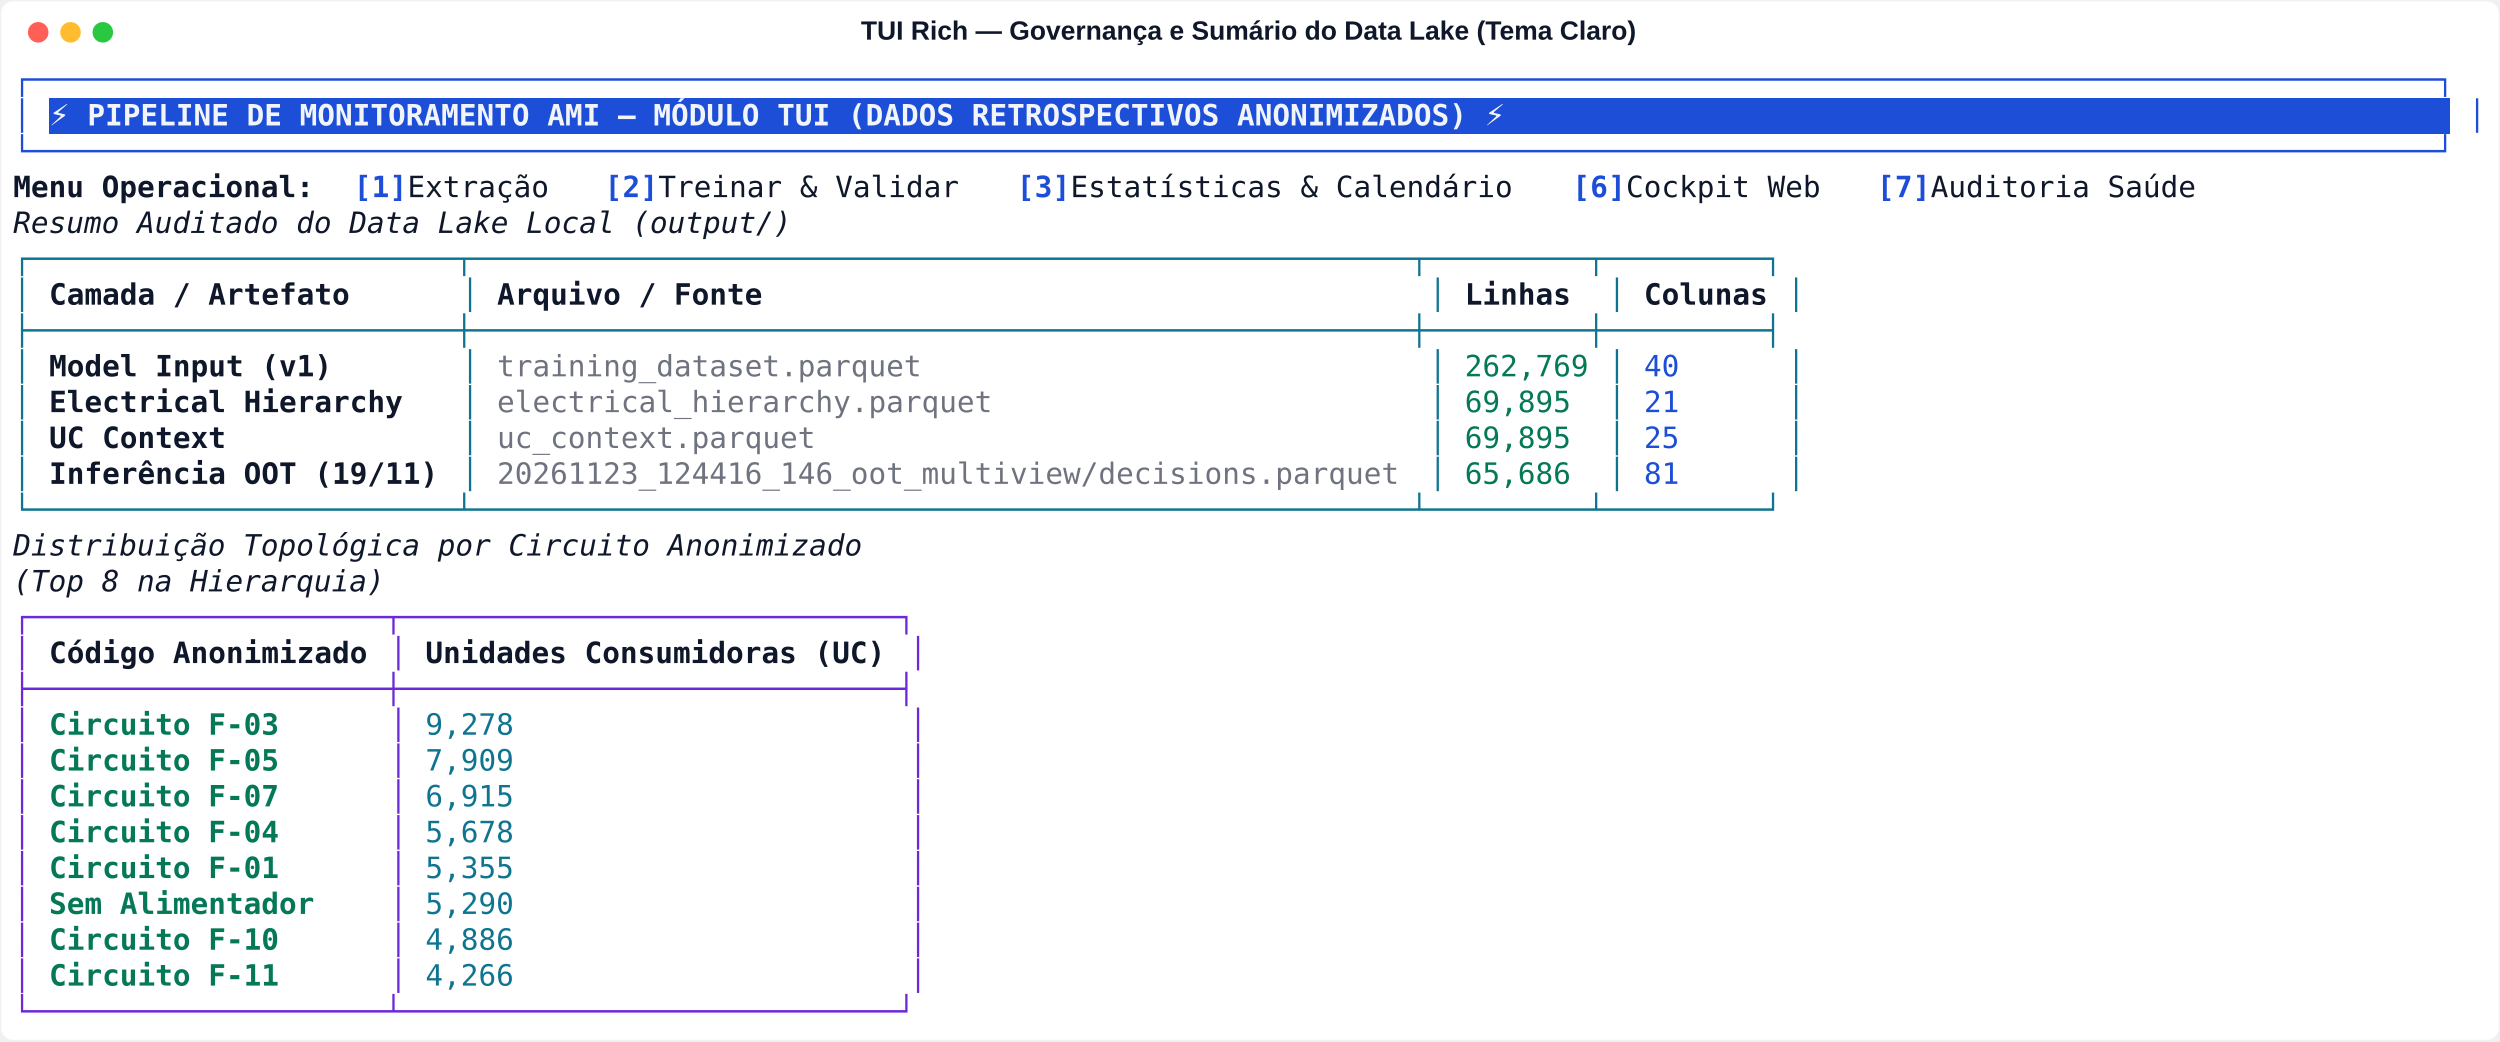
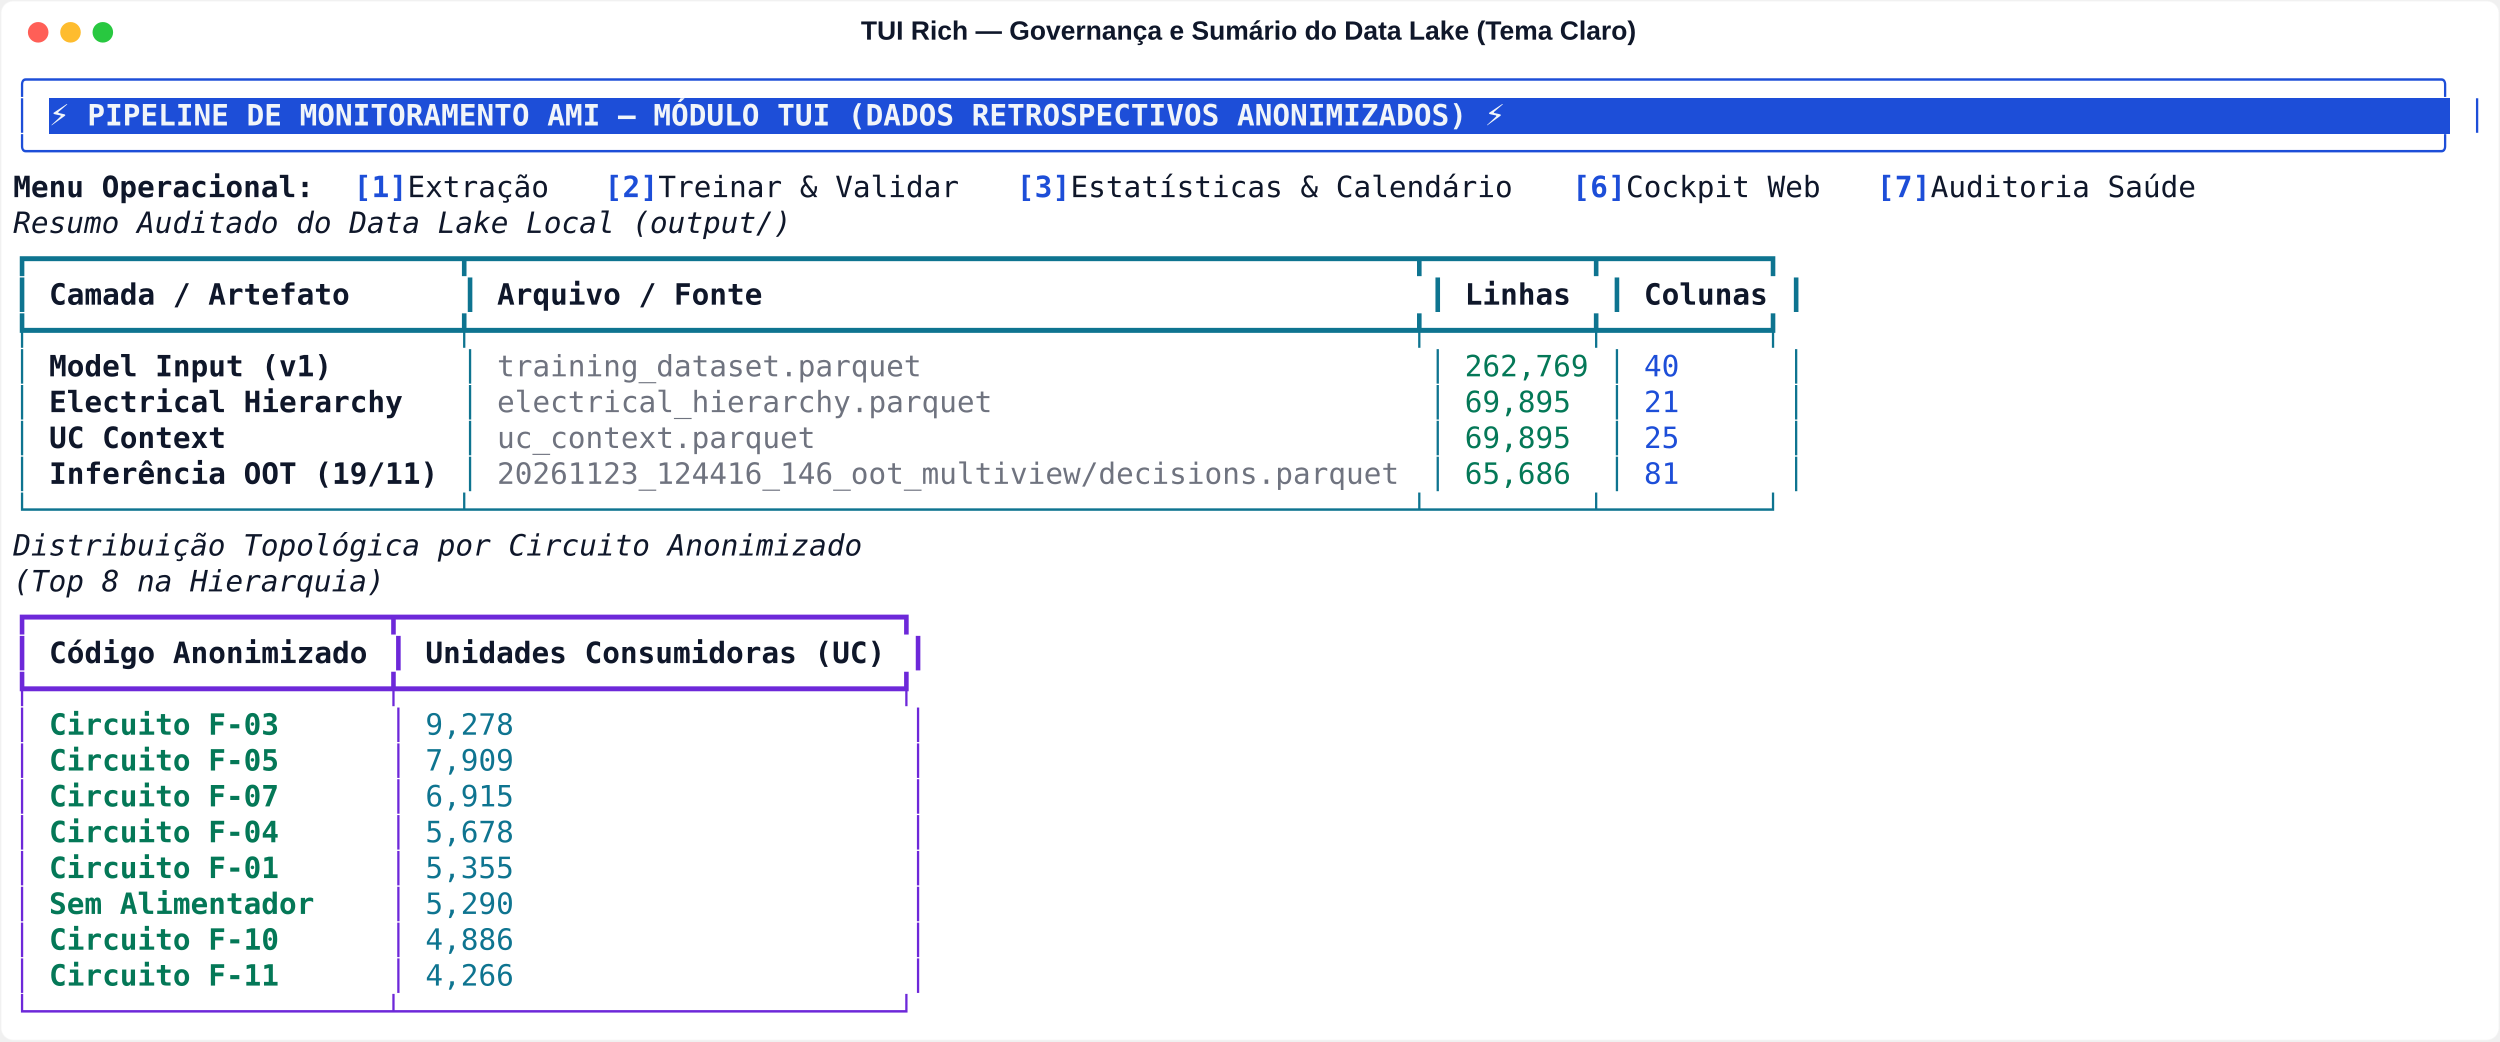
<svg xmlns="http://www.w3.org/2000/svg" class="rich-terminal" viewBox="0 0 1702 708.8">
  <style>

    @font-face {
        font-family: "Fira Code";
        src: local("FiraCode-Regular"),
                url("https://cdnjs.cloudflare.com/ajax/libs/firacode/6.2.0/woff2/FiraCode-Regular.woff2") format("woff2"),
                url("https://cdnjs.cloudflare.com/ajax/libs/firacode/6.2.0/woff/FiraCode-Regular.woff") format("woff");
        font-style: normal;
        font-weight: 400;
    }
    @font-face {
        font-family: "Fira Code";
        src: local("FiraCode-Bold"),
                url("https://cdnjs.cloudflare.com/ajax/libs/firacode/6.2.0/woff2/FiraCode-Bold.woff2") format("woff2"),
                url("https://cdnjs.cloudflare.com/ajax/libs/firacode/6.2.0/woff/FiraCode-Bold.woff") format("woff");
        font-style: bold;
        font-weight: 700;
    }

-     .terminal-2802839238-matrix {
+     .terminal-1810362318-matrix {
        font-family: Fira Code, monospace;
        font-size: 20px;
        line-height: 24.4px;
        font-variant-east-asian: full-width;
    }

-     .terminal-2802839238-title {
+     .terminal-1810362318-title {
        font-size: 18px;
        font-weight: bold;
        font-family: arial;
    }

-     .terminal-2802839238-r1 { fill: #1d4ed8 }
- .terminal-2802839238-r2 { fill: #0f172a }
- .terminal-2802839238-r3 { fill: #f1f5f9;font-weight: bold }
- .terminal-2802839238-r4 { fill: #0f172a;font-weight: bold }
- .terminal-2802839238-r5 { fill: #1d4ed8;font-weight: bold }
- .terminal-2802839238-r6 { fill: #0f172a;font-style: italic; }
- .terminal-2802839238-r7 { fill: #0e7490 }
- .terminal-2802839238-r8 { fill: #6f737f }
- .terminal-2802839238-r9 { fill: #047857 }
- .terminal-2802839238-r10 { fill: #6d28d9 }
- .terminal-2802839238-r11 { fill: #047857;font-weight: bold }
+     .terminal-1810362318-r1 { fill: #1d4ed8 }
+ .terminal-1810362318-r2 { fill: #0f172a }
+ .terminal-1810362318-r3 { fill: #f1f5f9;font-weight: bold }
+ .terminal-1810362318-r4 { fill: #0f172a;font-weight: bold }
+ .terminal-1810362318-r5 { fill: #1d4ed8;font-weight: bold }
+ .terminal-1810362318-r6 { fill: #0f172a;font-style: italic; }
+ .terminal-1810362318-r7 { fill: #0e7490 }
+ .terminal-1810362318-r8 { fill: #6f737f }
+ .terminal-1810362318-r9 { fill: #047857 }
+ .terminal-1810362318-r10 { fill: #6d28d9 }
+ .terminal-1810362318-r11 { fill: #047857;font-weight: bold }
    </style>
  <defs>
-     <clipPath id="terminal-2802839238-clip-terminal">
+     <clipPath id="terminal-1810362318-clip-terminal">
      <rect x="0" y="0" width="1682.6" height="657.8" />
    </clipPath>
-     <clipPath id="terminal-2802839238-line-0">
+     <clipPath id="terminal-1810362318-line-0">
      <rect x="0" y="1.5" width="1683.6" height="24.65" />
    </clipPath>
-     <clipPath id="terminal-2802839238-line-1">
+     <clipPath id="terminal-1810362318-line-1">
      <rect x="0" y="25.9" width="1683.6" height="24.65" />
    </clipPath>
-     <clipPath id="terminal-2802839238-line-2">
+     <clipPath id="terminal-1810362318-line-2">
      <rect x="0" y="50.3" width="1683.6" height="24.65" />
    </clipPath>
-     <clipPath id="terminal-2802839238-line-3">
+     <clipPath id="terminal-1810362318-line-3">
      <rect x="0" y="74.7" width="1683.6" height="24.65" />
    </clipPath>
-     <clipPath id="terminal-2802839238-line-4">
+     <clipPath id="terminal-1810362318-line-4">
      <rect x="0" y="99.1" width="1683.6" height="24.65" />
    </clipPath>
-     <clipPath id="terminal-2802839238-line-5">
+     <clipPath id="terminal-1810362318-line-5">
      <rect x="0" y="123.5" width="1683.6" height="24.65" />
    </clipPath>
-     <clipPath id="terminal-2802839238-line-6">
+     <clipPath id="terminal-1810362318-line-6">
      <rect x="0" y="147.9" width="1683.6" height="24.65" />
    </clipPath>
-     <clipPath id="terminal-2802839238-line-7">
+     <clipPath id="terminal-1810362318-line-7">
      <rect x="0" y="172.3" width="1683.6" height="24.65" />
    </clipPath>
-     <clipPath id="terminal-2802839238-line-8">
+     <clipPath id="terminal-1810362318-line-8">
      <rect x="0" y="196.7" width="1683.6" height="24.65" />
    </clipPath>
-     <clipPath id="terminal-2802839238-line-9">
+     <clipPath id="terminal-1810362318-line-9">
      <rect x="0" y="221.1" width="1683.6" height="24.65" />
    </clipPath>
-     <clipPath id="terminal-2802839238-line-10">
+     <clipPath id="terminal-1810362318-line-10">
      <rect x="0" y="245.5" width="1683.6" height="24.65" />
    </clipPath>
-     <clipPath id="terminal-2802839238-line-11">
+     <clipPath id="terminal-1810362318-line-11">
      <rect x="0" y="269.9" width="1683.6" height="24.65" />
    </clipPath>
-     <clipPath id="terminal-2802839238-line-12">
+     <clipPath id="terminal-1810362318-line-12">
      <rect x="0" y="294.3" width="1683.6" height="24.65" />
    </clipPath>
-     <clipPath id="terminal-2802839238-line-13">
+     <clipPath id="terminal-1810362318-line-13">
      <rect x="0" y="318.7" width="1683.6" height="24.65" />
    </clipPath>
-     <clipPath id="terminal-2802839238-line-14">
+     <clipPath id="terminal-1810362318-line-14">
      <rect x="0" y="343.1" width="1683.6" height="24.65" />
    </clipPath>
-     <clipPath id="terminal-2802839238-line-15">
+     <clipPath id="terminal-1810362318-line-15">
      <rect x="0" y="367.5" width="1683.6" height="24.65" />
    </clipPath>
-     <clipPath id="terminal-2802839238-line-16">
+     <clipPath id="terminal-1810362318-line-16">
      <rect x="0" y="391.9" width="1683.6" height="24.65" />
    </clipPath>
-     <clipPath id="terminal-2802839238-line-17">
+     <clipPath id="terminal-1810362318-line-17">
      <rect x="0" y="416.3" width="1683.6" height="24.65" />
    </clipPath>
-     <clipPath id="terminal-2802839238-line-18">
+     <clipPath id="terminal-1810362318-line-18">
      <rect x="0" y="440.7" width="1683.6" height="24.65" />
    </clipPath>
-     <clipPath id="terminal-2802839238-line-19">
+     <clipPath id="terminal-1810362318-line-19">
      <rect x="0" y="465.1" width="1683.6" height="24.65" />
    </clipPath>
-     <clipPath id="terminal-2802839238-line-20">
+     <clipPath id="terminal-1810362318-line-20">
      <rect x="0" y="489.5" width="1683.6" height="24.65" />
    </clipPath>
-     <clipPath id="terminal-2802839238-line-21">
+     <clipPath id="terminal-1810362318-line-21">
      <rect x="0" y="513.9" width="1683.6" height="24.65" />
    </clipPath>
-     <clipPath id="terminal-2802839238-line-22">
+     <clipPath id="terminal-1810362318-line-22">
      <rect x="0" y="538.3" width="1683.6" height="24.65" />
    </clipPath>
-     <clipPath id="terminal-2802839238-line-23">
+     <clipPath id="terminal-1810362318-line-23">
      <rect x="0" y="562.7" width="1683.6" height="24.65" />
    </clipPath>
-     <clipPath id="terminal-2802839238-line-24">
+     <clipPath id="terminal-1810362318-line-24">
      <rect x="0" y="587.1" width="1683.6" height="24.65" />
    </clipPath>
-     <clipPath id="terminal-2802839238-line-25">
+     <clipPath id="terminal-1810362318-line-25">
      <rect x="0" y="611.5" width="1683.6" height="24.65" />
    </clipPath>
  </defs>
  <rect fill="#ffffff" stroke="rgba(255,255,255,0.35)" stroke-width="1" x="1" y="1" width="1700" height="706.8" rx="8" />
-   <text class="terminal-2802839238-title" fill="#0f172a" text-anchor="middle" x="850" y="27">TUI Rich — Governança e Sumário do Data Lake (Tema Claro)</text>
+   <text class="terminal-1810362318-title" fill="#0f172a" text-anchor="middle" x="850" y="27">TUI Rich — Governança e Sumário do Data Lake (Tema Claro)</text>
  <g transform="translate(26,22)">
    <circle cx="0" cy="0" r="7" fill="#ff5f57" />
    <circle cx="22" cy="0" r="7" fill="#febc2e" />
    <circle cx="44" cy="0" r="7" fill="#28c840" />
  </g>
-   <g transform="translate(9, 41)" clip-path="url(#terminal-2802839238-clip-terminal)">
+   <g transform="translate(9, 41)" clip-path="url(#terminal-1810362318-clip-terminal)">
    <rect fill="#1d4ed8" x="24.4" y="25.9" width="1634.8" height="24.65" shape-rendering="crispEdges" />
-     <g class="terminal-2802839238-matrix">
-       <text class="terminal-2802839238-r1" x="0" y="20" textLength="1683.6" clip-path="url(#terminal-2802839238-line-0)">┌────────────────────────────────────────────────────────────────────────────────────────────────────────────────────────────────────────┐</text>
-       <text class="terminal-2802839238-r2" x="1683.6" y="20" textLength="12.2" clip-path="url(#terminal-2802839238-line-0)">
- </text>
-       <text class="terminal-2802839238-r1" x="0" y="44.4" textLength="12.2" clip-path="url(#terminal-2802839238-line-1)">│</text>
-       <text class="terminal-2802839238-r3" x="24.4" y="44.4" textLength="1610.4" clip-path="url(#terminal-2802839238-line-1)">                         ⚡ PIPELINE DE MONITORAMENTO AMI — MÓDULO TUI (DADOS RETROSPECTIVOS ANONIMIZADOS) ⚡                         </text>
-       <text class="terminal-2802839238-r1" x="1671.4" y="44.4" textLength="12.2" clip-path="url(#terminal-2802839238-line-1)">│</text>
-       <text class="terminal-2802839238-r2" x="1683.6" y="44.4" textLength="12.2" clip-path="url(#terminal-2802839238-line-1)">
- </text>
-       <text class="terminal-2802839238-r1" x="0" y="68.8" textLength="1683.6" clip-path="url(#terminal-2802839238-line-2)">└────────────────────────────────────────────────────────────────────────────────────────────────────────────────────────────────────────┘</text>
-       <text class="terminal-2802839238-r2" x="1683.6" y="68.8" textLength="12.2" clip-path="url(#terminal-2802839238-line-2)">
- </text>
-       <text class="terminal-2802839238-r4" x="0" y="93.2" textLength="207.4" clip-path="url(#terminal-2802839238-line-3)">Menu Operacional:</text>
-       <text class="terminal-2802839238-r5" x="231.8" y="93.2" textLength="12.2" clip-path="url(#terminal-2802839238-line-3)">[</text>
-       <text class="terminal-2802839238-r5" x="244" y="93.2" textLength="12.2" clip-path="url(#terminal-2802839238-line-3)">1</text>
-       <text class="terminal-2802839238-r5" x="256.2" y="93.2" textLength="12.2" clip-path="url(#terminal-2802839238-line-3)">]</text>
-       <text class="terminal-2802839238-r2" x="268.4" y="93.2" textLength="134.2" clip-path="url(#terminal-2802839238-line-3)"> Extração  </text>
-       <text class="terminal-2802839238-r5" x="402.6" y="93.2" textLength="12.2" clip-path="url(#terminal-2802839238-line-3)">[</text>
-       <text class="terminal-2802839238-r5" x="414.8" y="93.2" textLength="12.2" clip-path="url(#terminal-2802839238-line-3)">2</text>
-       <text class="terminal-2802839238-r5" x="427" y="93.2" textLength="12.2" clip-path="url(#terminal-2802839238-line-3)">]</text>
-       <text class="terminal-2802839238-r2" x="439.2" y="93.2" textLength="244" clip-path="url(#terminal-2802839238-line-3)"> Treinar &amp; Validar  </text>
-       <text class="terminal-2802839238-r5" x="683.2" y="93.2" textLength="12.2" clip-path="url(#terminal-2802839238-line-3)">[</text>
-       <text class="terminal-2802839238-r5" x="695.4" y="93.2" textLength="12.2" clip-path="url(#terminal-2802839238-line-3)">3</text>
-       <text class="terminal-2802839238-r5" x="707.6" y="93.2" textLength="12.2" clip-path="url(#terminal-2802839238-line-3)">]</text>
-       <text class="terminal-2802839238-r2" x="719.8" y="93.2" textLength="341.6" clip-path="url(#terminal-2802839238-line-3)"> Estatísticas &amp; Calendário  </text>
-       <text class="terminal-2802839238-r5" x="1061.4" y="93.2" textLength="12.2" clip-path="url(#terminal-2802839238-line-3)">[</text>
-       <text class="terminal-2802839238-r5" x="1073.6" y="93.2" textLength="12.2" clip-path="url(#terminal-2802839238-line-3)">6</text>
-       <text class="terminal-2802839238-r5" x="1085.8" y="93.2" textLength="12.2" clip-path="url(#terminal-2802839238-line-3)">]</text>
-       <text class="terminal-2802839238-r2" x="1098" y="93.2" textLength="170.8" clip-path="url(#terminal-2802839238-line-3)"> Cockpit Web  </text>
-       <text class="terminal-2802839238-r5" x="1268.8" y="93.2" textLength="12.2" clip-path="url(#terminal-2802839238-line-3)">[</text>
-       <text class="terminal-2802839238-r5" x="1281" y="93.2" textLength="12.2" clip-path="url(#terminal-2802839238-line-3)">7</text>
-       <text class="terminal-2802839238-r5" x="1293.2" y="93.2" textLength="12.2" clip-path="url(#terminal-2802839238-line-3)">]</text>
-       <text class="terminal-2802839238-r2" x="1305.4" y="93.2" textLength="195.2" clip-path="url(#terminal-2802839238-line-3)"> Auditoria Saúde</text>
-       <text class="terminal-2802839238-r2" x="1683.6" y="93.2" textLength="12.2" clip-path="url(#terminal-2802839238-line-3)">
- </text>
-       <text class="terminal-2802839238-r6" x="0" y="117.6" textLength="1220" clip-path="url(#terminal-2802839238-line-4)">                            Resumo Auditado do Data Lake Local (output/)                            </text>
-       <text class="terminal-2802839238-r2" x="1683.6" y="117.6" textLength="12.2" clip-path="url(#terminal-2802839238-line-4)">
- </text>
-       <text class="terminal-2802839238-r7" x="0" y="142" textLength="1220" clip-path="url(#terminal-2802839238-line-5)">┌────────────────────────┬─────────────────────────────────────────────────────┬─────────┬─────────┐</text>
-       <text class="terminal-2802839238-r2" x="1683.6" y="142" textLength="12.2" clip-path="url(#terminal-2802839238-line-5)">
- </text>
-       <text class="terminal-2802839238-r7" x="0" y="166.4" textLength="12.2" clip-path="url(#terminal-2802839238-line-6)">│</text>
-       <text class="terminal-2802839238-r4" x="24.4" y="166.4" textLength="268.4" clip-path="url(#terminal-2802839238-line-6)">Camada / Artefato     </text>
-       <text class="terminal-2802839238-r7" x="305" y="166.4" textLength="12.2" clip-path="url(#terminal-2802839238-line-6)">│</text>
-       <text class="terminal-2802839238-r4" x="329.4" y="166.4" textLength="622.2" clip-path="url(#terminal-2802839238-line-6)">Arquivo / Fonte                                    </text>
-       <text class="terminal-2802839238-r7" x="963.8" y="166.4" textLength="12.2" clip-path="url(#terminal-2802839238-line-6)">│</text>
-       <text class="terminal-2802839238-r4" x="988.2" y="166.4" textLength="85.4" clip-path="url(#terminal-2802839238-line-6)"> Linhas</text>
-       <text class="terminal-2802839238-r7" x="1085.8" y="166.4" textLength="12.2" clip-path="url(#terminal-2802839238-line-6)">│</text>
-       <text class="terminal-2802839238-r4" x="1110.2" y="166.4" textLength="85.4" clip-path="url(#terminal-2802839238-line-6)">Colunas</text>
-       <text class="terminal-2802839238-r7" x="1207.8" y="166.4" textLength="12.2" clip-path="url(#terminal-2802839238-line-6)">│</text>
-       <text class="terminal-2802839238-r2" x="1683.6" y="166.4" textLength="12.2" clip-path="url(#terminal-2802839238-line-6)">
- </text>
-       <text class="terminal-2802839238-r7" x="0" y="190.8" textLength="1220" clip-path="url(#terminal-2802839238-line-7)">├────────────────────────┼─────────────────────────────────────────────────────┼─────────┼─────────┤</text>
-       <text class="terminal-2802839238-r2" x="1683.6" y="190.8" textLength="12.2" clip-path="url(#terminal-2802839238-line-7)">
- </text>
-       <text class="terminal-2802839238-r7" x="0" y="215.2" textLength="12.2" clip-path="url(#terminal-2802839238-line-8)">│</text>
-       <text class="terminal-2802839238-r4" x="24.4" y="215.2" textLength="268.4" clip-path="url(#terminal-2802839238-line-8)">Model Input (v1)      </text>
-       <text class="terminal-2802839238-r7" x="305" y="215.2" textLength="12.2" clip-path="url(#terminal-2802839238-line-8)">│</text>
-       <text class="terminal-2802839238-r8" x="329.4" y="215.2" textLength="622.2" clip-path="url(#terminal-2802839238-line-8)">training_dataset.parquet                           </text>
-       <text class="terminal-2802839238-r7" x="963.8" y="215.2" textLength="12.2" clip-path="url(#terminal-2802839238-line-8)">│</text>
-       <text class="terminal-2802839238-r9" x="988.2" y="215.2" textLength="85.4" clip-path="url(#terminal-2802839238-line-8)">262,769</text>
-       <text class="terminal-2802839238-r7" x="1085.8" y="215.2" textLength="12.2" clip-path="url(#terminal-2802839238-line-8)">│</text>
-       <text class="terminal-2802839238-r1" x="1110.2" y="215.2" textLength="85.4" clip-path="url(#terminal-2802839238-line-8)">     40</text>
-       <text class="terminal-2802839238-r7" x="1207.8" y="215.2" textLength="12.2" clip-path="url(#terminal-2802839238-line-8)">│</text>
-       <text class="terminal-2802839238-r2" x="1683.6" y="215.2" textLength="12.2" clip-path="url(#terminal-2802839238-line-8)">
- </text>
-       <text class="terminal-2802839238-r7" x="0" y="239.6" textLength="12.2" clip-path="url(#terminal-2802839238-line-9)">│</text>
-       <text class="terminal-2802839238-r4" x="24.4" y="239.6" textLength="268.4" clip-path="url(#terminal-2802839238-line-9)">Electrical Hierarchy  </text>
-       <text class="terminal-2802839238-r7" x="305" y="239.6" textLength="12.2" clip-path="url(#terminal-2802839238-line-9)">│</text>
-       <text class="terminal-2802839238-r8" x="329.4" y="239.6" textLength="622.2" clip-path="url(#terminal-2802839238-line-9)">electrical_hierarchy.parquet                       </text>
-       <text class="terminal-2802839238-r7" x="963.8" y="239.6" textLength="12.2" clip-path="url(#terminal-2802839238-line-9)">│</text>
-       <text class="terminal-2802839238-r9" x="988.2" y="239.6" textLength="85.4" clip-path="url(#terminal-2802839238-line-9)"> 69,895</text>
-       <text class="terminal-2802839238-r7" x="1085.8" y="239.6" textLength="12.2" clip-path="url(#terminal-2802839238-line-9)">│</text>
-       <text class="terminal-2802839238-r1" x="1110.2" y="239.6" textLength="85.4" clip-path="url(#terminal-2802839238-line-9)">     21</text>
-       <text class="terminal-2802839238-r7" x="1207.8" y="239.6" textLength="12.2" clip-path="url(#terminal-2802839238-line-9)">│</text>
-       <text class="terminal-2802839238-r2" x="1683.6" y="239.6" textLength="12.2" clip-path="url(#terminal-2802839238-line-9)">
- </text>
-       <text class="terminal-2802839238-r7" x="0" y="264" textLength="12.2" clip-path="url(#terminal-2802839238-line-10)">│</text>
-       <text class="terminal-2802839238-r4" x="24.4" y="264" textLength="268.4" clip-path="url(#terminal-2802839238-line-10)">UC Context            </text>
-       <text class="terminal-2802839238-r7" x="305" y="264" textLength="12.2" clip-path="url(#terminal-2802839238-line-10)">│</text>
-       <text class="terminal-2802839238-r8" x="329.4" y="264" textLength="622.2" clip-path="url(#terminal-2802839238-line-10)">uc_context.parquet                                 </text>
-       <text class="terminal-2802839238-r7" x="963.8" y="264" textLength="12.2" clip-path="url(#terminal-2802839238-line-10)">│</text>
-       <text class="terminal-2802839238-r9" x="988.2" y="264" textLength="85.4" clip-path="url(#terminal-2802839238-line-10)"> 69,895</text>
-       <text class="terminal-2802839238-r7" x="1085.8" y="264" textLength="12.2" clip-path="url(#terminal-2802839238-line-10)">│</text>
-       <text class="terminal-2802839238-r1" x="1110.2" y="264" textLength="85.4" clip-path="url(#terminal-2802839238-line-10)">     25</text>
-       <text class="terminal-2802839238-r7" x="1207.8" y="264" textLength="12.2" clip-path="url(#terminal-2802839238-line-10)">│</text>
-       <text class="terminal-2802839238-r2" x="1683.6" y="264" textLength="12.2" clip-path="url(#terminal-2802839238-line-10)">
- </text>
-       <text class="terminal-2802839238-r7" x="0" y="288.4" textLength="12.2" clip-path="url(#terminal-2802839238-line-11)">│</text>
-       <text class="terminal-2802839238-r4" x="24.4" y="288.4" textLength="268.4" clip-path="url(#terminal-2802839238-line-11)">Inferência OOT (19/11)</text>
-       <text class="terminal-2802839238-r7" x="305" y="288.4" textLength="12.2" clip-path="url(#terminal-2802839238-line-11)">│</text>
-       <text class="terminal-2802839238-r8" x="329.4" y="288.4" textLength="622.2" clip-path="url(#terminal-2802839238-line-11)">20261123_124416_146_oot_multiview/decisions.parquet</text>
-       <text class="terminal-2802839238-r7" x="963.8" y="288.4" textLength="12.2" clip-path="url(#terminal-2802839238-line-11)">│</text>
-       <text class="terminal-2802839238-r9" x="988.2" y="288.4" textLength="85.4" clip-path="url(#terminal-2802839238-line-11)"> 65,686</text>
-       <text class="terminal-2802839238-r7" x="1085.8" y="288.4" textLength="12.2" clip-path="url(#terminal-2802839238-line-11)">│</text>
-       <text class="terminal-2802839238-r1" x="1110.2" y="288.4" textLength="85.4" clip-path="url(#terminal-2802839238-line-11)">     81</text>
-       <text class="terminal-2802839238-r7" x="1207.8" y="288.4" textLength="12.2" clip-path="url(#terminal-2802839238-line-11)">│</text>
-       <text class="terminal-2802839238-r2" x="1683.6" y="288.4" textLength="12.2" clip-path="url(#terminal-2802839238-line-11)">
- </text>
-       <text class="terminal-2802839238-r7" x="0" y="312.8" textLength="1220" clip-path="url(#terminal-2802839238-line-12)">└────────────────────────┴─────────────────────────────────────────────────────┴─────────┴─────────┘</text>
-       <text class="terminal-2802839238-r2" x="1683.6" y="312.8" textLength="12.2" clip-path="url(#terminal-2802839238-line-12)">
- </text>
-       <text class="terminal-2802839238-r6" x="0" y="337.2" textLength="622.2" clip-path="url(#terminal-2802839238-line-13)"> Distribuição Topológica por Circuito Anonimizado  </text>
-       <text class="terminal-2802839238-r2" x="1683.6" y="337.2" textLength="12.2" clip-path="url(#terminal-2802839238-line-13)">
- </text>
-       <text class="terminal-2802839238-r6" x="0" y="361.6" textLength="622.2" clip-path="url(#terminal-2802839238-line-14)">               (Top 8 na Hierarquia)               </text>
-       <text class="terminal-2802839238-r2" x="1683.6" y="361.6" textLength="12.2" clip-path="url(#terminal-2802839238-line-14)">
- </text>
-       <text class="terminal-2802839238-r10" x="0" y="386" textLength="622.2" clip-path="url(#terminal-2802839238-line-15)">┌────────────────────┬────────────────────────────┐</text>
-       <text class="terminal-2802839238-r2" x="1683.6" y="386" textLength="12.2" clip-path="url(#terminal-2802839238-line-15)">
- </text>
-       <text class="terminal-2802839238-r10" x="0" y="410.4" textLength="12.2" clip-path="url(#terminal-2802839238-line-16)">│</text>
-       <text class="terminal-2802839238-r4" x="24.4" y="410.4" textLength="219.6" clip-path="url(#terminal-2802839238-line-16)">Código Anonimizado</text>
-       <text class="terminal-2802839238-r10" x="256.2" y="410.4" textLength="12.2" clip-path="url(#terminal-2802839238-line-16)">│</text>
-       <text class="terminal-2802839238-r4" x="280.6" y="410.4" textLength="317.2" clip-path="url(#terminal-2802839238-line-16)">Unidades Consumidoras (UC)</text>
-       <text class="terminal-2802839238-r10" x="610" y="410.4" textLength="12.2" clip-path="url(#terminal-2802839238-line-16)">│</text>
-       <text class="terminal-2802839238-r2" x="1683.6" y="410.4" textLength="12.2" clip-path="url(#terminal-2802839238-line-16)">
- </text>
-       <text class="terminal-2802839238-r10" x="0" y="434.8" textLength="622.2" clip-path="url(#terminal-2802839238-line-17)">├────────────────────┼────────────────────────────┤</text>
-       <text class="terminal-2802839238-r2" x="1683.6" y="434.8" textLength="12.2" clip-path="url(#terminal-2802839238-line-17)">
- </text>
-       <text class="terminal-2802839238-r10" x="0" y="459.2" textLength="12.2" clip-path="url(#terminal-2802839238-line-18)">│</text>
-       <text class="terminal-2802839238-r11" x="24.4" y="459.2" textLength="219.6" clip-path="url(#terminal-2802839238-line-18)">Circuito F-03     </text>
-       <text class="terminal-2802839238-r10" x="256.2" y="459.2" textLength="12.2" clip-path="url(#terminal-2802839238-line-18)">│</text>
-       <text class="terminal-2802839238-r7" x="280.6" y="459.2" textLength="317.2" clip-path="url(#terminal-2802839238-line-18)">                     9,278</text>
-       <text class="terminal-2802839238-r10" x="610" y="459.2" textLength="12.2" clip-path="url(#terminal-2802839238-line-18)">│</text>
-       <text class="terminal-2802839238-r2" x="1683.6" y="459.2" textLength="12.2" clip-path="url(#terminal-2802839238-line-18)">
- </text>
-       <text class="terminal-2802839238-r10" x="0" y="483.6" textLength="12.2" clip-path="url(#terminal-2802839238-line-19)">│</text>
-       <text class="terminal-2802839238-r11" x="24.4" y="483.6" textLength="219.6" clip-path="url(#terminal-2802839238-line-19)">Circuito F-05     </text>
-       <text class="terminal-2802839238-r10" x="256.2" y="483.6" textLength="12.2" clip-path="url(#terminal-2802839238-line-19)">│</text>
-       <text class="terminal-2802839238-r7" x="280.6" y="483.6" textLength="317.2" clip-path="url(#terminal-2802839238-line-19)">                     7,909</text>
-       <text class="terminal-2802839238-r10" x="610" y="483.6" textLength="12.2" clip-path="url(#terminal-2802839238-line-19)">│</text>
-       <text class="terminal-2802839238-r2" x="1683.6" y="483.6" textLength="12.2" clip-path="url(#terminal-2802839238-line-19)">
- </text>
-       <text class="terminal-2802839238-r10" x="0" y="508" textLength="12.2" clip-path="url(#terminal-2802839238-line-20)">│</text>
-       <text class="terminal-2802839238-r11" x="24.4" y="508" textLength="219.6" clip-path="url(#terminal-2802839238-line-20)">Circuito F-07     </text>
-       <text class="terminal-2802839238-r10" x="256.2" y="508" textLength="12.2" clip-path="url(#terminal-2802839238-line-20)">│</text>
-       <text class="terminal-2802839238-r7" x="280.6" y="508" textLength="317.2" clip-path="url(#terminal-2802839238-line-20)">                     6,915</text>
-       <text class="terminal-2802839238-r10" x="610" y="508" textLength="12.2" clip-path="url(#terminal-2802839238-line-20)">│</text>
-       <text class="terminal-2802839238-r2" x="1683.6" y="508" textLength="12.2" clip-path="url(#terminal-2802839238-line-20)">
- </text>
-       <text class="terminal-2802839238-r10" x="0" y="532.4" textLength="12.2" clip-path="url(#terminal-2802839238-line-21)">│</text>
-       <text class="terminal-2802839238-r11" x="24.4" y="532.4" textLength="219.6" clip-path="url(#terminal-2802839238-line-21)">Circuito F-04     </text>
-       <text class="terminal-2802839238-r10" x="256.2" y="532.4" textLength="12.2" clip-path="url(#terminal-2802839238-line-21)">│</text>
-       <text class="terminal-2802839238-r7" x="280.6" y="532.4" textLength="317.2" clip-path="url(#terminal-2802839238-line-21)">                     5,678</text>
-       <text class="terminal-2802839238-r10" x="610" y="532.4" textLength="12.2" clip-path="url(#terminal-2802839238-line-21)">│</text>
-       <text class="terminal-2802839238-r2" x="1683.6" y="532.4" textLength="12.2" clip-path="url(#terminal-2802839238-line-21)">
- </text>
-       <text class="terminal-2802839238-r10" x="0" y="556.8" textLength="12.2" clip-path="url(#terminal-2802839238-line-22)">│</text>
-       <text class="terminal-2802839238-r11" x="24.4" y="556.8" textLength="219.6" clip-path="url(#terminal-2802839238-line-22)">Circuito F-01     </text>
-       <text class="terminal-2802839238-r10" x="256.2" y="556.8" textLength="12.2" clip-path="url(#terminal-2802839238-line-22)">│</text>
-       <text class="terminal-2802839238-r7" x="280.6" y="556.8" textLength="317.2" clip-path="url(#terminal-2802839238-line-22)">                     5,355</text>
-       <text class="terminal-2802839238-r10" x="610" y="556.8" textLength="12.2" clip-path="url(#terminal-2802839238-line-22)">│</text>
-       <text class="terminal-2802839238-r2" x="1683.6" y="556.8" textLength="12.2" clip-path="url(#terminal-2802839238-line-22)">
- </text>
-       <text class="terminal-2802839238-r10" x="0" y="581.2" textLength="12.2" clip-path="url(#terminal-2802839238-line-23)">│</text>
-       <text class="terminal-2802839238-r11" x="24.4" y="581.2" textLength="219.6" clip-path="url(#terminal-2802839238-line-23)">Sem Alimentador   </text>
-       <text class="terminal-2802839238-r10" x="256.2" y="581.2" textLength="12.2" clip-path="url(#terminal-2802839238-line-23)">│</text>
-       <text class="terminal-2802839238-r7" x="280.6" y="581.2" textLength="317.2" clip-path="url(#terminal-2802839238-line-23)">                     5,290</text>
-       <text class="terminal-2802839238-r10" x="610" y="581.2" textLength="12.2" clip-path="url(#terminal-2802839238-line-23)">│</text>
-       <text class="terminal-2802839238-r2" x="1683.6" y="581.2" textLength="12.2" clip-path="url(#terminal-2802839238-line-23)">
- </text>
-       <text class="terminal-2802839238-r10" x="0" y="605.6" textLength="12.2" clip-path="url(#terminal-2802839238-line-24)">│</text>
-       <text class="terminal-2802839238-r11" x="24.4" y="605.6" textLength="219.6" clip-path="url(#terminal-2802839238-line-24)">Circuito F-10     </text>
-       <text class="terminal-2802839238-r10" x="256.2" y="605.6" textLength="12.2" clip-path="url(#terminal-2802839238-line-24)">│</text>
-       <text class="terminal-2802839238-r7" x="280.6" y="605.6" textLength="317.2" clip-path="url(#terminal-2802839238-line-24)">                     4,886</text>
-       <text class="terminal-2802839238-r10" x="610" y="605.6" textLength="12.2" clip-path="url(#terminal-2802839238-line-24)">│</text>
-       <text class="terminal-2802839238-r2" x="1683.6" y="605.6" textLength="12.2" clip-path="url(#terminal-2802839238-line-24)">
- </text>
-       <text class="terminal-2802839238-r10" x="0" y="630" textLength="12.2" clip-path="url(#terminal-2802839238-line-25)">│</text>
-       <text class="terminal-2802839238-r11" x="24.4" y="630" textLength="219.6" clip-path="url(#terminal-2802839238-line-25)">Circuito F-11     </text>
-       <text class="terminal-2802839238-r10" x="256.2" y="630" textLength="12.2" clip-path="url(#terminal-2802839238-line-25)">│</text>
-       <text class="terminal-2802839238-r7" x="280.6" y="630" textLength="317.2" clip-path="url(#terminal-2802839238-line-25)">                     4,266</text>
-       <text class="terminal-2802839238-r10" x="610" y="630" textLength="12.2" clip-path="url(#terminal-2802839238-line-25)">│</text>
-       <text class="terminal-2802839238-r2" x="1683.6" y="630" textLength="12.2" clip-path="url(#terminal-2802839238-line-25)">
- </text>
-       <text class="terminal-2802839238-r10" x="0" y="654.4" textLength="622.2" clip-path="url(#terminal-2802839238-line-26)">└────────────────────┴────────────────────────────┘</text>
-       <text class="terminal-2802839238-r2" x="1683.6" y="654.4" textLength="12.2" clip-path="url(#terminal-2802839238-line-26)">
+     <g class="terminal-1810362318-matrix">
+       <text class="terminal-1810362318-r1" x="0" y="20" textLength="1683.6" clip-path="url(#terminal-1810362318-line-0)">╭────────────────────────────────────────────────────────────────────────────────────────────────────────────────────────────────────────╮</text>
+       <text class="terminal-1810362318-r2" x="1683.6" y="20" textLength="12.2" clip-path="url(#terminal-1810362318-line-0)">
+ </text>
+       <text class="terminal-1810362318-r1" x="0" y="44.4" textLength="12.2" clip-path="url(#terminal-1810362318-line-1)">│</text>
+       <text class="terminal-1810362318-r3" x="24.4" y="44.4" textLength="1610.4" clip-path="url(#terminal-1810362318-line-1)">                         ⚡ PIPELINE DE MONITORAMENTO AMI — MÓDULO TUI (DADOS RETROSPECTIVOS ANONIMIZADOS) ⚡                         </text>
+       <text class="terminal-1810362318-r1" x="1671.4" y="44.4" textLength="12.2" clip-path="url(#terminal-1810362318-line-1)">│</text>
+       <text class="terminal-1810362318-r2" x="1683.6" y="44.4" textLength="12.2" clip-path="url(#terminal-1810362318-line-1)">
+ </text>
+       <text class="terminal-1810362318-r1" x="0" y="68.8" textLength="1683.6" clip-path="url(#terminal-1810362318-line-2)">╰────────────────────────────────────────────────────────────────────────────────────────────────────────────────────────────────────────╯</text>
+       <text class="terminal-1810362318-r2" x="1683.6" y="68.8" textLength="12.2" clip-path="url(#terminal-1810362318-line-2)">
+ </text>
+       <text class="terminal-1810362318-r4" x="0" y="93.2" textLength="207.4" clip-path="url(#terminal-1810362318-line-3)">Menu Operacional:</text>
+       <text class="terminal-1810362318-r5" x="231.8" y="93.2" textLength="12.2" clip-path="url(#terminal-1810362318-line-3)">[</text>
+       <text class="terminal-1810362318-r5" x="244" y="93.2" textLength="12.2" clip-path="url(#terminal-1810362318-line-3)">1</text>
+       <text class="terminal-1810362318-r5" x="256.2" y="93.2" textLength="12.2" clip-path="url(#terminal-1810362318-line-3)">]</text>
+       <text class="terminal-1810362318-r2" x="268.4" y="93.2" textLength="134.2" clip-path="url(#terminal-1810362318-line-3)"> Extração  </text>
+       <text class="terminal-1810362318-r5" x="402.6" y="93.2" textLength="12.2" clip-path="url(#terminal-1810362318-line-3)">[</text>
+       <text class="terminal-1810362318-r5" x="414.8" y="93.2" textLength="12.2" clip-path="url(#terminal-1810362318-line-3)">2</text>
+       <text class="terminal-1810362318-r5" x="427" y="93.2" textLength="12.2" clip-path="url(#terminal-1810362318-line-3)">]</text>
+       <text class="terminal-1810362318-r2" x="439.2" y="93.2" textLength="244" clip-path="url(#terminal-1810362318-line-3)"> Treinar &amp; Validar  </text>
+       <text class="terminal-1810362318-r5" x="683.2" y="93.2" textLength="12.2" clip-path="url(#terminal-1810362318-line-3)">[</text>
+       <text class="terminal-1810362318-r5" x="695.4" y="93.2" textLength="12.2" clip-path="url(#terminal-1810362318-line-3)">3</text>
+       <text class="terminal-1810362318-r5" x="707.6" y="93.2" textLength="12.2" clip-path="url(#terminal-1810362318-line-3)">]</text>
+       <text class="terminal-1810362318-r2" x="719.8" y="93.2" textLength="341.6" clip-path="url(#terminal-1810362318-line-3)"> Estatísticas &amp; Calendário  </text>
+       <text class="terminal-1810362318-r5" x="1061.4" y="93.2" textLength="12.2" clip-path="url(#terminal-1810362318-line-3)">[</text>
+       <text class="terminal-1810362318-r5" x="1073.6" y="93.2" textLength="12.2" clip-path="url(#terminal-1810362318-line-3)">6</text>
+       <text class="terminal-1810362318-r5" x="1085.8" y="93.2" textLength="12.2" clip-path="url(#terminal-1810362318-line-3)">]</text>
+       <text class="terminal-1810362318-r2" x="1098" y="93.2" textLength="170.8" clip-path="url(#terminal-1810362318-line-3)"> Cockpit Web  </text>
+       <text class="terminal-1810362318-r5" x="1268.8" y="93.2" textLength="12.2" clip-path="url(#terminal-1810362318-line-3)">[</text>
+       <text class="terminal-1810362318-r5" x="1281" y="93.2" textLength="12.2" clip-path="url(#terminal-1810362318-line-3)">7</text>
+       <text class="terminal-1810362318-r5" x="1293.2" y="93.2" textLength="12.2" clip-path="url(#terminal-1810362318-line-3)">]</text>
+       <text class="terminal-1810362318-r2" x="1305.4" y="93.2" textLength="195.2" clip-path="url(#terminal-1810362318-line-3)"> Auditoria Saúde</text>
+       <text class="terminal-1810362318-r2" x="1683.6" y="93.2" textLength="12.2" clip-path="url(#terminal-1810362318-line-3)">
+ </text>
+       <text class="terminal-1810362318-r6" x="0" y="117.6" textLength="1220" clip-path="url(#terminal-1810362318-line-4)">                            Resumo Auditado do Data Lake Local (output/)                            </text>
+       <text class="terminal-1810362318-r2" x="1683.6" y="117.6" textLength="12.2" clip-path="url(#terminal-1810362318-line-4)">
+ </text>
+       <text class="terminal-1810362318-r7" x="0" y="142" textLength="1220" clip-path="url(#terminal-1810362318-line-5)">┏━━━━━━━━━━━━━━━━━━━━━━━━┳━━━━━━━━━━━━━━━━━━━━━━━━━━━━━━━━━━━━━━━━━━━━━━━━━━━━━┳━━━━━━━━━┳━━━━━━━━━┓</text>
+       <text class="terminal-1810362318-r2" x="1683.6" y="142" textLength="12.2" clip-path="url(#terminal-1810362318-line-5)">
+ </text>
+       <text class="terminal-1810362318-r7" x="0" y="166.4" textLength="12.2" clip-path="url(#terminal-1810362318-line-6)">┃</text>
+       <text class="terminal-1810362318-r4" x="24.4" y="166.4" textLength="268.4" clip-path="url(#terminal-1810362318-line-6)">Camada / Artefato     </text>
+       <text class="terminal-1810362318-r7" x="305" y="166.4" textLength="12.2" clip-path="url(#terminal-1810362318-line-6)">┃</text>
+       <text class="terminal-1810362318-r4" x="329.4" y="166.4" textLength="622.2" clip-path="url(#terminal-1810362318-line-6)">Arquivo / Fonte                                    </text>
+       <text class="terminal-1810362318-r7" x="963.8" y="166.4" textLength="12.2" clip-path="url(#terminal-1810362318-line-6)">┃</text>
+       <text class="terminal-1810362318-r4" x="988.2" y="166.4" textLength="85.4" clip-path="url(#terminal-1810362318-line-6)"> Linhas</text>
+       <text class="terminal-1810362318-r7" x="1085.8" y="166.4" textLength="12.2" clip-path="url(#terminal-1810362318-line-6)">┃</text>
+       <text class="terminal-1810362318-r4" x="1110.2" y="166.4" textLength="85.4" clip-path="url(#terminal-1810362318-line-6)">Colunas</text>
+       <text class="terminal-1810362318-r7" x="1207.8" y="166.4" textLength="12.2" clip-path="url(#terminal-1810362318-line-6)">┃</text>
+       <text class="terminal-1810362318-r2" x="1683.6" y="166.4" textLength="12.2" clip-path="url(#terminal-1810362318-line-6)">
+ </text>
+       <text class="terminal-1810362318-r7" x="0" y="190.8" textLength="1220" clip-path="url(#terminal-1810362318-line-7)">┡━━━━━━━━━━━━━━━━━━━━━━━━╇━━━━━━━━━━━━━━━━━━━━━━━━━━━━━━━━━━━━━━━━━━━━━━━━━━━━━╇━━━━━━━━━╇━━━━━━━━━┩</text>
+       <text class="terminal-1810362318-r2" x="1683.6" y="190.8" textLength="12.2" clip-path="url(#terminal-1810362318-line-7)">
+ </text>
+       <text class="terminal-1810362318-r7" x="0" y="215.2" textLength="12.2" clip-path="url(#terminal-1810362318-line-8)">│</text>
+       <text class="terminal-1810362318-r4" x="24.4" y="215.2" textLength="268.4" clip-path="url(#terminal-1810362318-line-8)">Model Input (v1)      </text>
+       <text class="terminal-1810362318-r7" x="305" y="215.2" textLength="12.2" clip-path="url(#terminal-1810362318-line-8)">│</text>
+       <text class="terminal-1810362318-r8" x="329.4" y="215.2" textLength="622.2" clip-path="url(#terminal-1810362318-line-8)">training_dataset.parquet                           </text>
+       <text class="terminal-1810362318-r7" x="963.8" y="215.2" textLength="12.2" clip-path="url(#terminal-1810362318-line-8)">│</text>
+       <text class="terminal-1810362318-r9" x="988.2" y="215.2" textLength="85.4" clip-path="url(#terminal-1810362318-line-8)">262,769</text>
+       <text class="terminal-1810362318-r7" x="1085.8" y="215.2" textLength="12.2" clip-path="url(#terminal-1810362318-line-8)">│</text>
+       <text class="terminal-1810362318-r1" x="1110.2" y="215.2" textLength="85.4" clip-path="url(#terminal-1810362318-line-8)">     40</text>
+       <text class="terminal-1810362318-r7" x="1207.8" y="215.2" textLength="12.2" clip-path="url(#terminal-1810362318-line-8)">│</text>
+       <text class="terminal-1810362318-r2" x="1683.6" y="215.2" textLength="12.2" clip-path="url(#terminal-1810362318-line-8)">
+ </text>
+       <text class="terminal-1810362318-r7" x="0" y="239.6" textLength="12.2" clip-path="url(#terminal-1810362318-line-9)">│</text>
+       <text class="terminal-1810362318-r4" x="24.4" y="239.6" textLength="268.4" clip-path="url(#terminal-1810362318-line-9)">Electrical Hierarchy  </text>
+       <text class="terminal-1810362318-r7" x="305" y="239.6" textLength="12.2" clip-path="url(#terminal-1810362318-line-9)">│</text>
+       <text class="terminal-1810362318-r8" x="329.4" y="239.6" textLength="622.2" clip-path="url(#terminal-1810362318-line-9)">electrical_hierarchy.parquet                       </text>
+       <text class="terminal-1810362318-r7" x="963.8" y="239.6" textLength="12.2" clip-path="url(#terminal-1810362318-line-9)">│</text>
+       <text class="terminal-1810362318-r9" x="988.2" y="239.6" textLength="85.4" clip-path="url(#terminal-1810362318-line-9)"> 69,895</text>
+       <text class="terminal-1810362318-r7" x="1085.8" y="239.6" textLength="12.2" clip-path="url(#terminal-1810362318-line-9)">│</text>
+       <text class="terminal-1810362318-r1" x="1110.2" y="239.6" textLength="85.4" clip-path="url(#terminal-1810362318-line-9)">     21</text>
+       <text class="terminal-1810362318-r7" x="1207.8" y="239.6" textLength="12.2" clip-path="url(#terminal-1810362318-line-9)">│</text>
+       <text class="terminal-1810362318-r2" x="1683.6" y="239.6" textLength="12.2" clip-path="url(#terminal-1810362318-line-9)">
+ </text>
+       <text class="terminal-1810362318-r7" x="0" y="264" textLength="12.2" clip-path="url(#terminal-1810362318-line-10)">│</text>
+       <text class="terminal-1810362318-r4" x="24.4" y="264" textLength="268.4" clip-path="url(#terminal-1810362318-line-10)">UC Context            </text>
+       <text class="terminal-1810362318-r7" x="305" y="264" textLength="12.2" clip-path="url(#terminal-1810362318-line-10)">│</text>
+       <text class="terminal-1810362318-r8" x="329.4" y="264" textLength="622.2" clip-path="url(#terminal-1810362318-line-10)">uc_context.parquet                                 </text>
+       <text class="terminal-1810362318-r7" x="963.8" y="264" textLength="12.2" clip-path="url(#terminal-1810362318-line-10)">│</text>
+       <text class="terminal-1810362318-r9" x="988.2" y="264" textLength="85.4" clip-path="url(#terminal-1810362318-line-10)"> 69,895</text>
+       <text class="terminal-1810362318-r7" x="1085.8" y="264" textLength="12.2" clip-path="url(#terminal-1810362318-line-10)">│</text>
+       <text class="terminal-1810362318-r1" x="1110.2" y="264" textLength="85.4" clip-path="url(#terminal-1810362318-line-10)">     25</text>
+       <text class="terminal-1810362318-r7" x="1207.8" y="264" textLength="12.2" clip-path="url(#terminal-1810362318-line-10)">│</text>
+       <text class="terminal-1810362318-r2" x="1683.6" y="264" textLength="12.2" clip-path="url(#terminal-1810362318-line-10)">
+ </text>
+       <text class="terminal-1810362318-r7" x="0" y="288.4" textLength="12.2" clip-path="url(#terminal-1810362318-line-11)">│</text>
+       <text class="terminal-1810362318-r4" x="24.4" y="288.4" textLength="268.4" clip-path="url(#terminal-1810362318-line-11)">Inferência OOT (19/11)</text>
+       <text class="terminal-1810362318-r7" x="305" y="288.4" textLength="12.2" clip-path="url(#terminal-1810362318-line-11)">│</text>
+       <text class="terminal-1810362318-r8" x="329.4" y="288.4" textLength="622.2" clip-path="url(#terminal-1810362318-line-11)">20261123_124416_146_oot_multiview/decisions.parquet</text>
+       <text class="terminal-1810362318-r7" x="963.8" y="288.4" textLength="12.2" clip-path="url(#terminal-1810362318-line-11)">│</text>
+       <text class="terminal-1810362318-r9" x="988.2" y="288.4" textLength="85.4" clip-path="url(#terminal-1810362318-line-11)"> 65,686</text>
+       <text class="terminal-1810362318-r7" x="1085.8" y="288.4" textLength="12.2" clip-path="url(#terminal-1810362318-line-11)">│</text>
+       <text class="terminal-1810362318-r1" x="1110.2" y="288.4" textLength="85.4" clip-path="url(#terminal-1810362318-line-11)">     81</text>
+       <text class="terminal-1810362318-r7" x="1207.8" y="288.4" textLength="12.2" clip-path="url(#terminal-1810362318-line-11)">│</text>
+       <text class="terminal-1810362318-r2" x="1683.6" y="288.4" textLength="12.2" clip-path="url(#terminal-1810362318-line-11)">
+ </text>
+       <text class="terminal-1810362318-r7" x="0" y="312.8" textLength="1220" clip-path="url(#terminal-1810362318-line-12)">└────────────────────────┴─────────────────────────────────────────────────────┴─────────┴─────────┘</text>
+       <text class="terminal-1810362318-r2" x="1683.6" y="312.8" textLength="12.2" clip-path="url(#terminal-1810362318-line-12)">
+ </text>
+       <text class="terminal-1810362318-r6" x="0" y="337.2" textLength="622.2" clip-path="url(#terminal-1810362318-line-13)"> Distribuição Topológica por Circuito Anonimizado  </text>
+       <text class="terminal-1810362318-r2" x="1683.6" y="337.2" textLength="12.2" clip-path="url(#terminal-1810362318-line-13)">
+ </text>
+       <text class="terminal-1810362318-r6" x="0" y="361.6" textLength="622.2" clip-path="url(#terminal-1810362318-line-14)">               (Top 8 na Hierarquia)               </text>
+       <text class="terminal-1810362318-r2" x="1683.6" y="361.6" textLength="12.2" clip-path="url(#terminal-1810362318-line-14)">
+ </text>
+       <text class="terminal-1810362318-r10" x="0" y="386" textLength="622.2" clip-path="url(#terminal-1810362318-line-15)">┏━━━━━━━━━━━━━━━━━━━━┳━━━━━━━━━━━━━━━━━━━━━━━━━━━━┓</text>
+       <text class="terminal-1810362318-r2" x="1683.6" y="386" textLength="12.2" clip-path="url(#terminal-1810362318-line-15)">
+ </text>
+       <text class="terminal-1810362318-r10" x="0" y="410.4" textLength="12.2" clip-path="url(#terminal-1810362318-line-16)">┃</text>
+       <text class="terminal-1810362318-r4" x="24.4" y="410.4" textLength="219.6" clip-path="url(#terminal-1810362318-line-16)">Código Anonimizado</text>
+       <text class="terminal-1810362318-r10" x="256.2" y="410.4" textLength="12.2" clip-path="url(#terminal-1810362318-line-16)">┃</text>
+       <text class="terminal-1810362318-r4" x="280.6" y="410.4" textLength="317.2" clip-path="url(#terminal-1810362318-line-16)">Unidades Consumidoras (UC)</text>
+       <text class="terminal-1810362318-r10" x="610" y="410.4" textLength="12.2" clip-path="url(#terminal-1810362318-line-16)">┃</text>
+       <text class="terminal-1810362318-r2" x="1683.6" y="410.4" textLength="12.2" clip-path="url(#terminal-1810362318-line-16)">
+ </text>
+       <text class="terminal-1810362318-r10" x="0" y="434.8" textLength="622.2" clip-path="url(#terminal-1810362318-line-17)">┡━━━━━━━━━━━━━━━━━━━━╇━━━━━━━━━━━━━━━━━━━━━━━━━━━━┩</text>
+       <text class="terminal-1810362318-r2" x="1683.6" y="434.8" textLength="12.2" clip-path="url(#terminal-1810362318-line-17)">
+ </text>
+       <text class="terminal-1810362318-r10" x="0" y="459.2" textLength="12.2" clip-path="url(#terminal-1810362318-line-18)">│</text>
+       <text class="terminal-1810362318-r11" x="24.4" y="459.2" textLength="219.6" clip-path="url(#terminal-1810362318-line-18)">Circuito F-03     </text>
+       <text class="terminal-1810362318-r10" x="256.2" y="459.2" textLength="12.2" clip-path="url(#terminal-1810362318-line-18)">│</text>
+       <text class="terminal-1810362318-r7" x="280.6" y="459.2" textLength="317.2" clip-path="url(#terminal-1810362318-line-18)">                     9,278</text>
+       <text class="terminal-1810362318-r10" x="610" y="459.2" textLength="12.2" clip-path="url(#terminal-1810362318-line-18)">│</text>
+       <text class="terminal-1810362318-r2" x="1683.6" y="459.2" textLength="12.2" clip-path="url(#terminal-1810362318-line-18)">
+ </text>
+       <text class="terminal-1810362318-r10" x="0" y="483.6" textLength="12.2" clip-path="url(#terminal-1810362318-line-19)">│</text>
+       <text class="terminal-1810362318-r11" x="24.4" y="483.6" textLength="219.6" clip-path="url(#terminal-1810362318-line-19)">Circuito F-05     </text>
+       <text class="terminal-1810362318-r10" x="256.2" y="483.6" textLength="12.2" clip-path="url(#terminal-1810362318-line-19)">│</text>
+       <text class="terminal-1810362318-r7" x="280.6" y="483.6" textLength="317.2" clip-path="url(#terminal-1810362318-line-19)">                     7,909</text>
+       <text class="terminal-1810362318-r10" x="610" y="483.6" textLength="12.2" clip-path="url(#terminal-1810362318-line-19)">│</text>
+       <text class="terminal-1810362318-r2" x="1683.6" y="483.6" textLength="12.2" clip-path="url(#terminal-1810362318-line-19)">
+ </text>
+       <text class="terminal-1810362318-r10" x="0" y="508" textLength="12.2" clip-path="url(#terminal-1810362318-line-20)">│</text>
+       <text class="terminal-1810362318-r11" x="24.4" y="508" textLength="219.6" clip-path="url(#terminal-1810362318-line-20)">Circuito F-07     </text>
+       <text class="terminal-1810362318-r10" x="256.2" y="508" textLength="12.2" clip-path="url(#terminal-1810362318-line-20)">│</text>
+       <text class="terminal-1810362318-r7" x="280.6" y="508" textLength="317.2" clip-path="url(#terminal-1810362318-line-20)">                     6,915</text>
+       <text class="terminal-1810362318-r10" x="610" y="508" textLength="12.2" clip-path="url(#terminal-1810362318-line-20)">│</text>
+       <text class="terminal-1810362318-r2" x="1683.6" y="508" textLength="12.2" clip-path="url(#terminal-1810362318-line-20)">
+ </text>
+       <text class="terminal-1810362318-r10" x="0" y="532.4" textLength="12.2" clip-path="url(#terminal-1810362318-line-21)">│</text>
+       <text class="terminal-1810362318-r11" x="24.4" y="532.4" textLength="219.6" clip-path="url(#terminal-1810362318-line-21)">Circuito F-04     </text>
+       <text class="terminal-1810362318-r10" x="256.2" y="532.4" textLength="12.2" clip-path="url(#terminal-1810362318-line-21)">│</text>
+       <text class="terminal-1810362318-r7" x="280.6" y="532.4" textLength="317.2" clip-path="url(#terminal-1810362318-line-21)">                     5,678</text>
+       <text class="terminal-1810362318-r10" x="610" y="532.4" textLength="12.2" clip-path="url(#terminal-1810362318-line-21)">│</text>
+       <text class="terminal-1810362318-r2" x="1683.6" y="532.4" textLength="12.2" clip-path="url(#terminal-1810362318-line-21)">
+ </text>
+       <text class="terminal-1810362318-r10" x="0" y="556.8" textLength="12.2" clip-path="url(#terminal-1810362318-line-22)">│</text>
+       <text class="terminal-1810362318-r11" x="24.4" y="556.8" textLength="219.6" clip-path="url(#terminal-1810362318-line-22)">Circuito F-01     </text>
+       <text class="terminal-1810362318-r10" x="256.2" y="556.8" textLength="12.2" clip-path="url(#terminal-1810362318-line-22)">│</text>
+       <text class="terminal-1810362318-r7" x="280.6" y="556.8" textLength="317.2" clip-path="url(#terminal-1810362318-line-22)">                     5,355</text>
+       <text class="terminal-1810362318-r10" x="610" y="556.8" textLength="12.2" clip-path="url(#terminal-1810362318-line-22)">│</text>
+       <text class="terminal-1810362318-r2" x="1683.6" y="556.8" textLength="12.2" clip-path="url(#terminal-1810362318-line-22)">
+ </text>
+       <text class="terminal-1810362318-r10" x="0" y="581.2" textLength="12.2" clip-path="url(#terminal-1810362318-line-23)">│</text>
+       <text class="terminal-1810362318-r11" x="24.4" y="581.2" textLength="219.6" clip-path="url(#terminal-1810362318-line-23)">Sem Alimentador   </text>
+       <text class="terminal-1810362318-r10" x="256.2" y="581.2" textLength="12.2" clip-path="url(#terminal-1810362318-line-23)">│</text>
+       <text class="terminal-1810362318-r7" x="280.6" y="581.2" textLength="317.2" clip-path="url(#terminal-1810362318-line-23)">                     5,290</text>
+       <text class="terminal-1810362318-r10" x="610" y="581.2" textLength="12.2" clip-path="url(#terminal-1810362318-line-23)">│</text>
+       <text class="terminal-1810362318-r2" x="1683.6" y="581.2" textLength="12.2" clip-path="url(#terminal-1810362318-line-23)">
+ </text>
+       <text class="terminal-1810362318-r10" x="0" y="605.6" textLength="12.2" clip-path="url(#terminal-1810362318-line-24)">│</text>
+       <text class="terminal-1810362318-r11" x="24.4" y="605.6" textLength="219.6" clip-path="url(#terminal-1810362318-line-24)">Circuito F-10     </text>
+       <text class="terminal-1810362318-r10" x="256.2" y="605.6" textLength="12.2" clip-path="url(#terminal-1810362318-line-24)">│</text>
+       <text class="terminal-1810362318-r7" x="280.6" y="605.6" textLength="317.2" clip-path="url(#terminal-1810362318-line-24)">                     4,886</text>
+       <text class="terminal-1810362318-r10" x="610" y="605.6" textLength="12.2" clip-path="url(#terminal-1810362318-line-24)">│</text>
+       <text class="terminal-1810362318-r2" x="1683.6" y="605.6" textLength="12.2" clip-path="url(#terminal-1810362318-line-24)">
+ </text>
+       <text class="terminal-1810362318-r10" x="0" y="630" textLength="12.2" clip-path="url(#terminal-1810362318-line-25)">│</text>
+       <text class="terminal-1810362318-r11" x="24.4" y="630" textLength="219.6" clip-path="url(#terminal-1810362318-line-25)">Circuito F-11     </text>
+       <text class="terminal-1810362318-r10" x="256.2" y="630" textLength="12.2" clip-path="url(#terminal-1810362318-line-25)">│</text>
+       <text class="terminal-1810362318-r7" x="280.6" y="630" textLength="317.2" clip-path="url(#terminal-1810362318-line-25)">                     4,266</text>
+       <text class="terminal-1810362318-r10" x="610" y="630" textLength="12.2" clip-path="url(#terminal-1810362318-line-25)">│</text>
+       <text class="terminal-1810362318-r2" x="1683.6" y="630" textLength="12.2" clip-path="url(#terminal-1810362318-line-25)">
+ </text>
+       <text class="terminal-1810362318-r10" x="0" y="654.4" textLength="622.2" clip-path="url(#terminal-1810362318-line-26)">└────────────────────┴────────────────────────────┘</text>
+       <text class="terminal-1810362318-r2" x="1683.6" y="654.4" textLength="12.2" clip-path="url(#terminal-1810362318-line-26)">
</text>
    </g>
  </g>
</svg>
